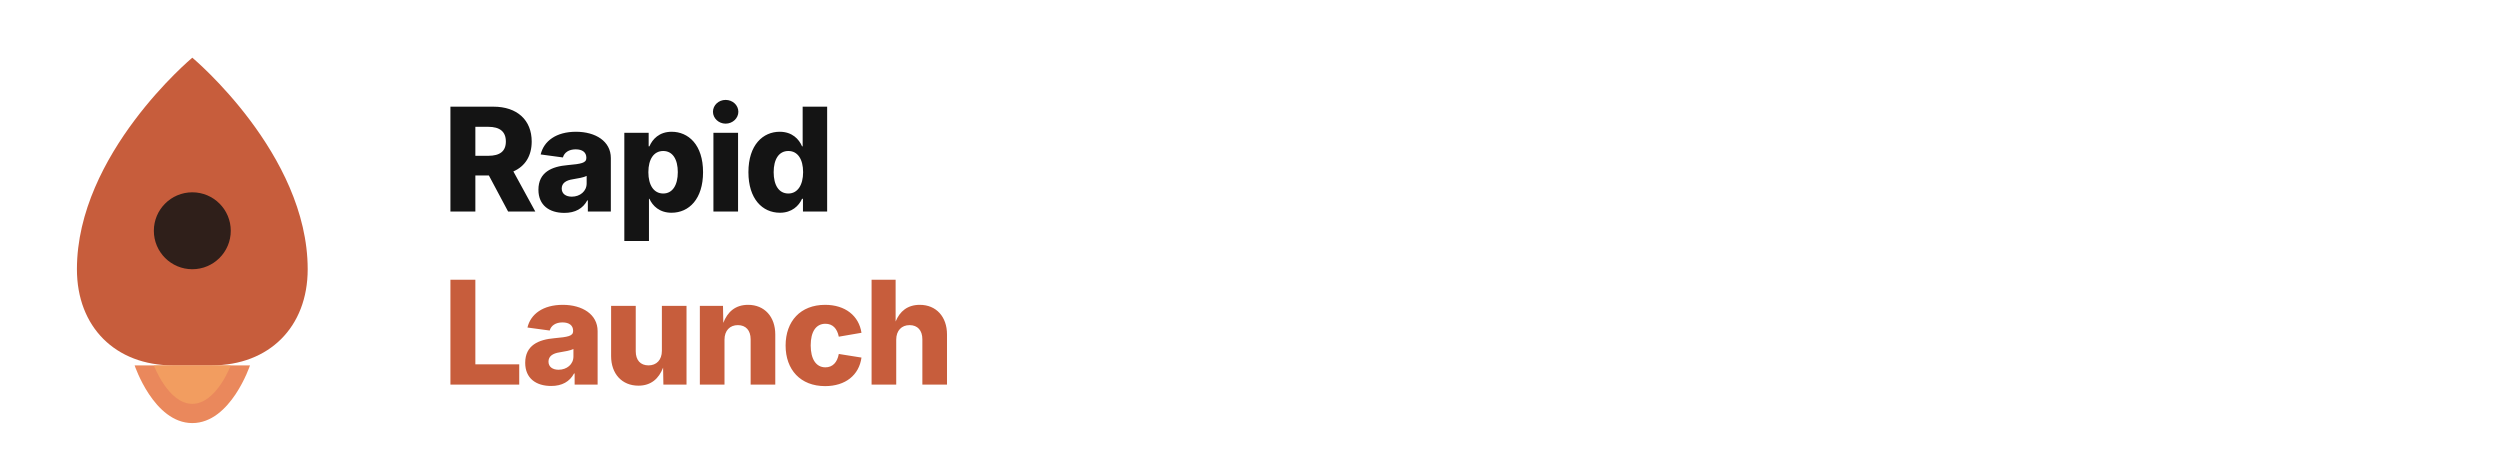
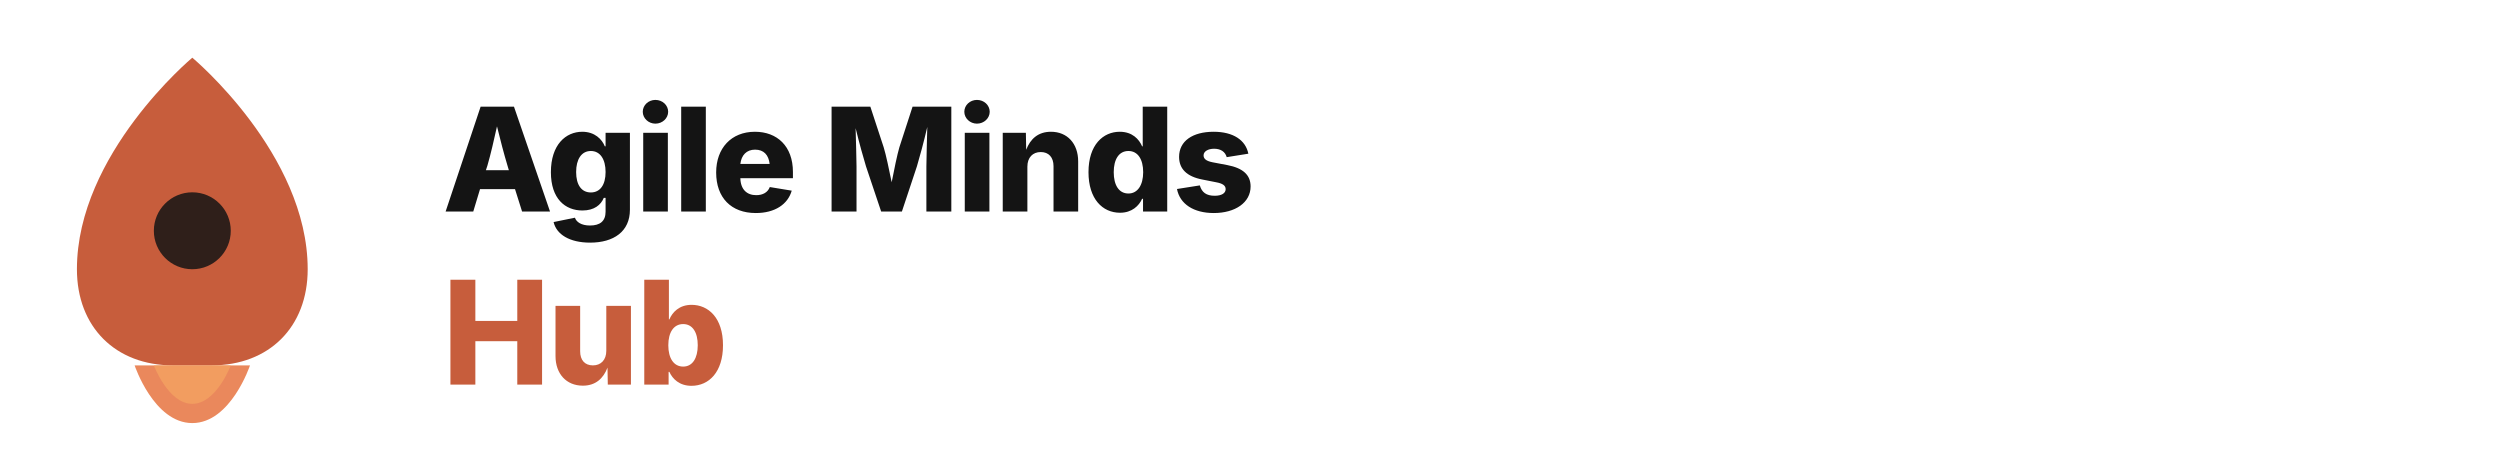
<svg xmlns="http://www.w3.org/2000/svg" viewBox="0 0 260 48" fill="none">
  <g transform="translate(2,4)">
    <path d="M18 2 C18 2 30 12 30 24 C30 30 26 34 20 34 L16 34 C10 34 6 30 6 24 C6 12 18 2 18 2Z" fill="#c75d3c" />
    <circle cx="18" cy="20" r="4" fill="#141414" opacity="0.85" />
    <path d="M12 34 C12 34 14 40 18 40 C22 40 24 34 24 34" fill="#e87b4a" opacity="0.9" />
    <path d="M14 34 C14 34 15.5 38 18 38 C20.5 38 22 34 22 34" fill="#f4a261" opacity="0.8" />
  </g>
  <text x="46" y="22" font-family="system-ui, -apple-system, sans-serif" font-size="15" font-weight="800" letter-spacing="-0.02em" fill="#141414">
-     Rapid
+     Agile Minds
  </text>
  <text x="46" y="40" font-family="system-ui, -apple-system, sans-serif" font-size="15" font-weight="800" letter-spacing="-0.02em" fill="#c75d3c">
-     Launch
+     Hub
  </text>
</svg>
